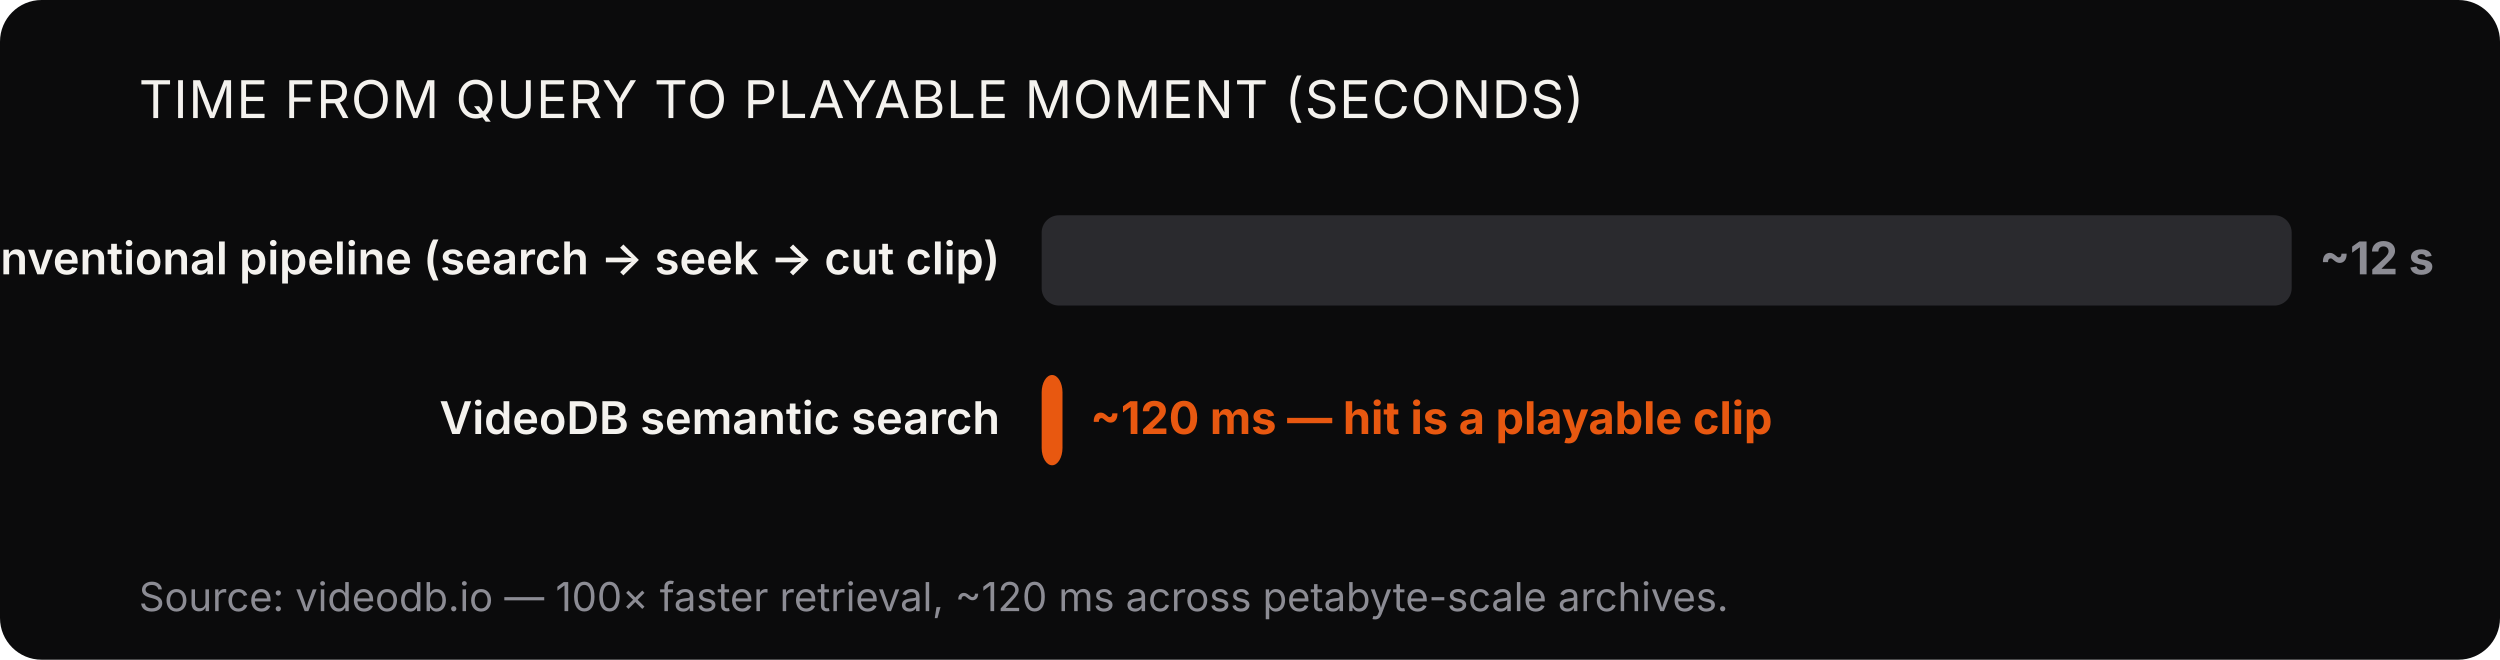
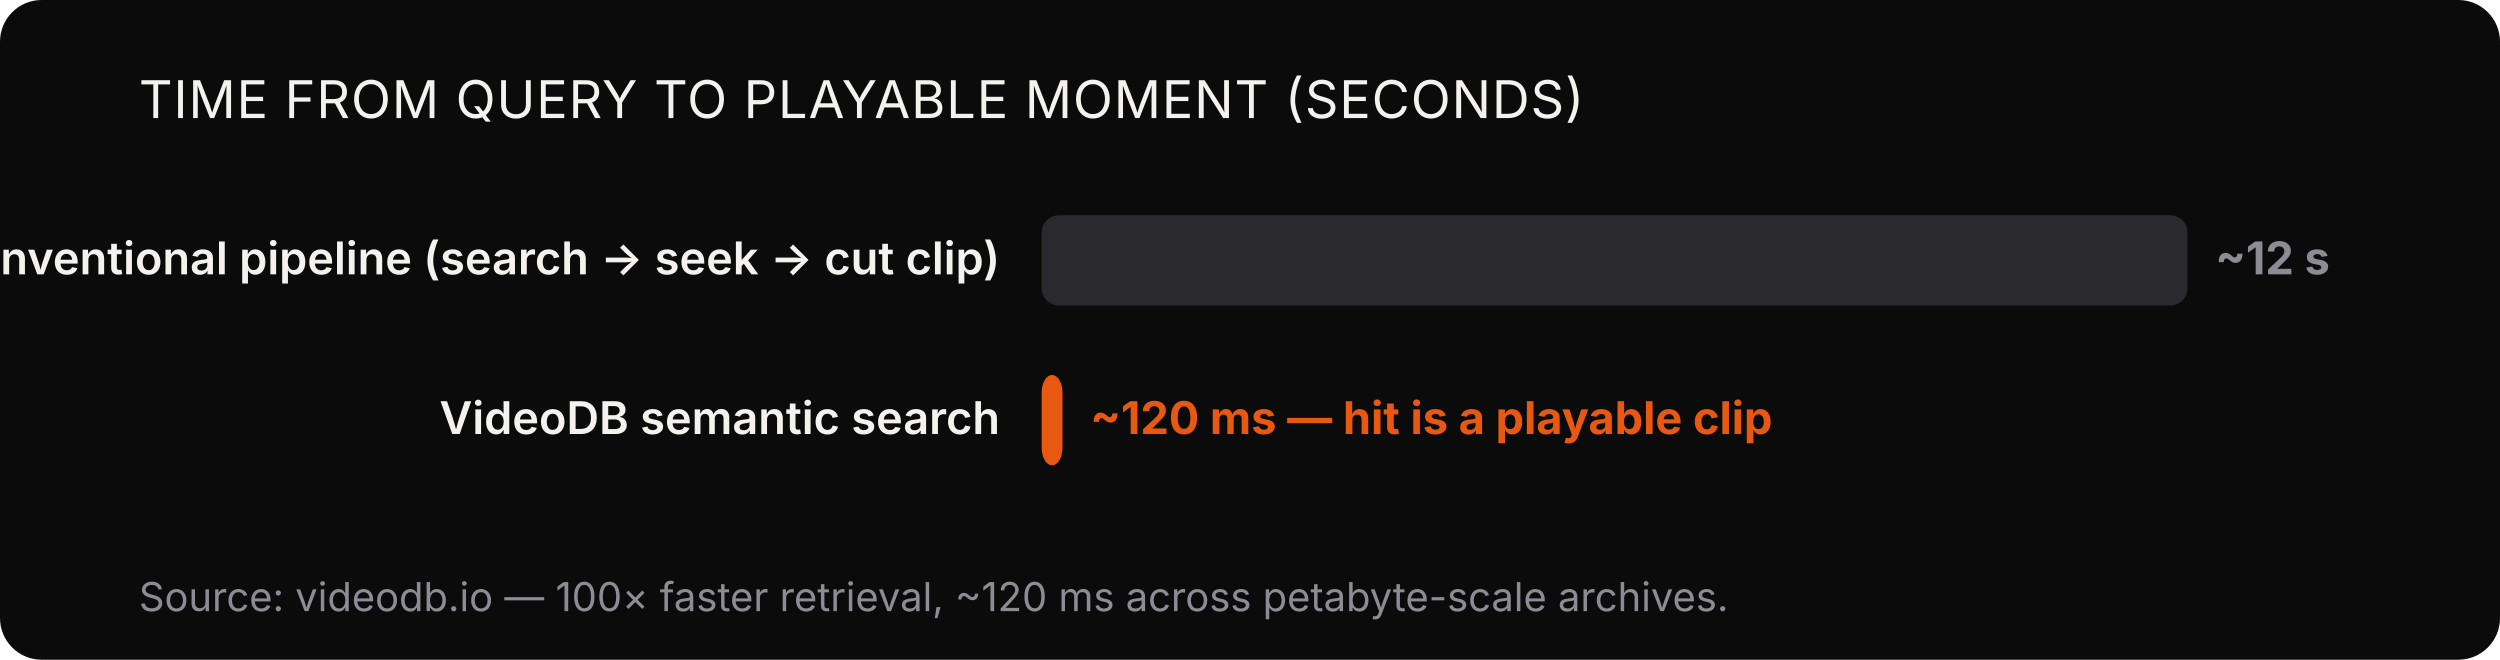
<svg xmlns="http://www.w3.org/2000/svg" viewBox="0 0 720 190" width="720" height="190" font-family="'Inter',system-ui,sans-serif">
  <rect width="720" height="190" rx="12" fill="#0B0B0C" />
  <text x="40" y="34" font-size="15" font-family="'Archivo Black','Inter',sans-serif" fill="#F4F2EE" letter-spacing=".02em">TIME FROM QUERY TO PLAYABLE MOMENT (SECONDS)</text>
  <text x="288" y="79" font-size="13" font-weight="600" fill="#F4F2EE" text-anchor="end">Conventional pipeline (search → seek → cut clip)</text>
-   <rect x="300" y="62" width="360" height="26" rx="5" fill="#2A2A2E" />
-   <text x="668" y="79" font-size="13" font-weight="700" fill="#8C8C94" style="font-variant-numeric:tabular-nums">~12 s</text>
+   <rect x="300" y="62" width="330" height="26" rx="5" fill="#2A2A2E" />
+   <text x="638" y="79" font-size="13" font-weight="700" fill="#8C8C94" style="font-variant-numeric:tabular-nums">~12 s</text>
  <text x="288" y="125" font-size="13" font-weight="600" fill="#F4F2EE" text-anchor="end">VideoDB semantic search</text>
  <rect x="300" y="108" width="6" height="26" rx="5" fill="#E85810" />
  <text x="314" y="125" font-size="13" font-weight="700" fill="#E85810" style="font-variant-numeric:tabular-nums">~120 ms — hit is a playable clip</text>
  <text x="40" y="176" font-size="11.5" fill="#8C8C94">Source: videodb.io — 100× faster retrieval, ~120 ms across petabyte-scale archives.</text>
</svg>
